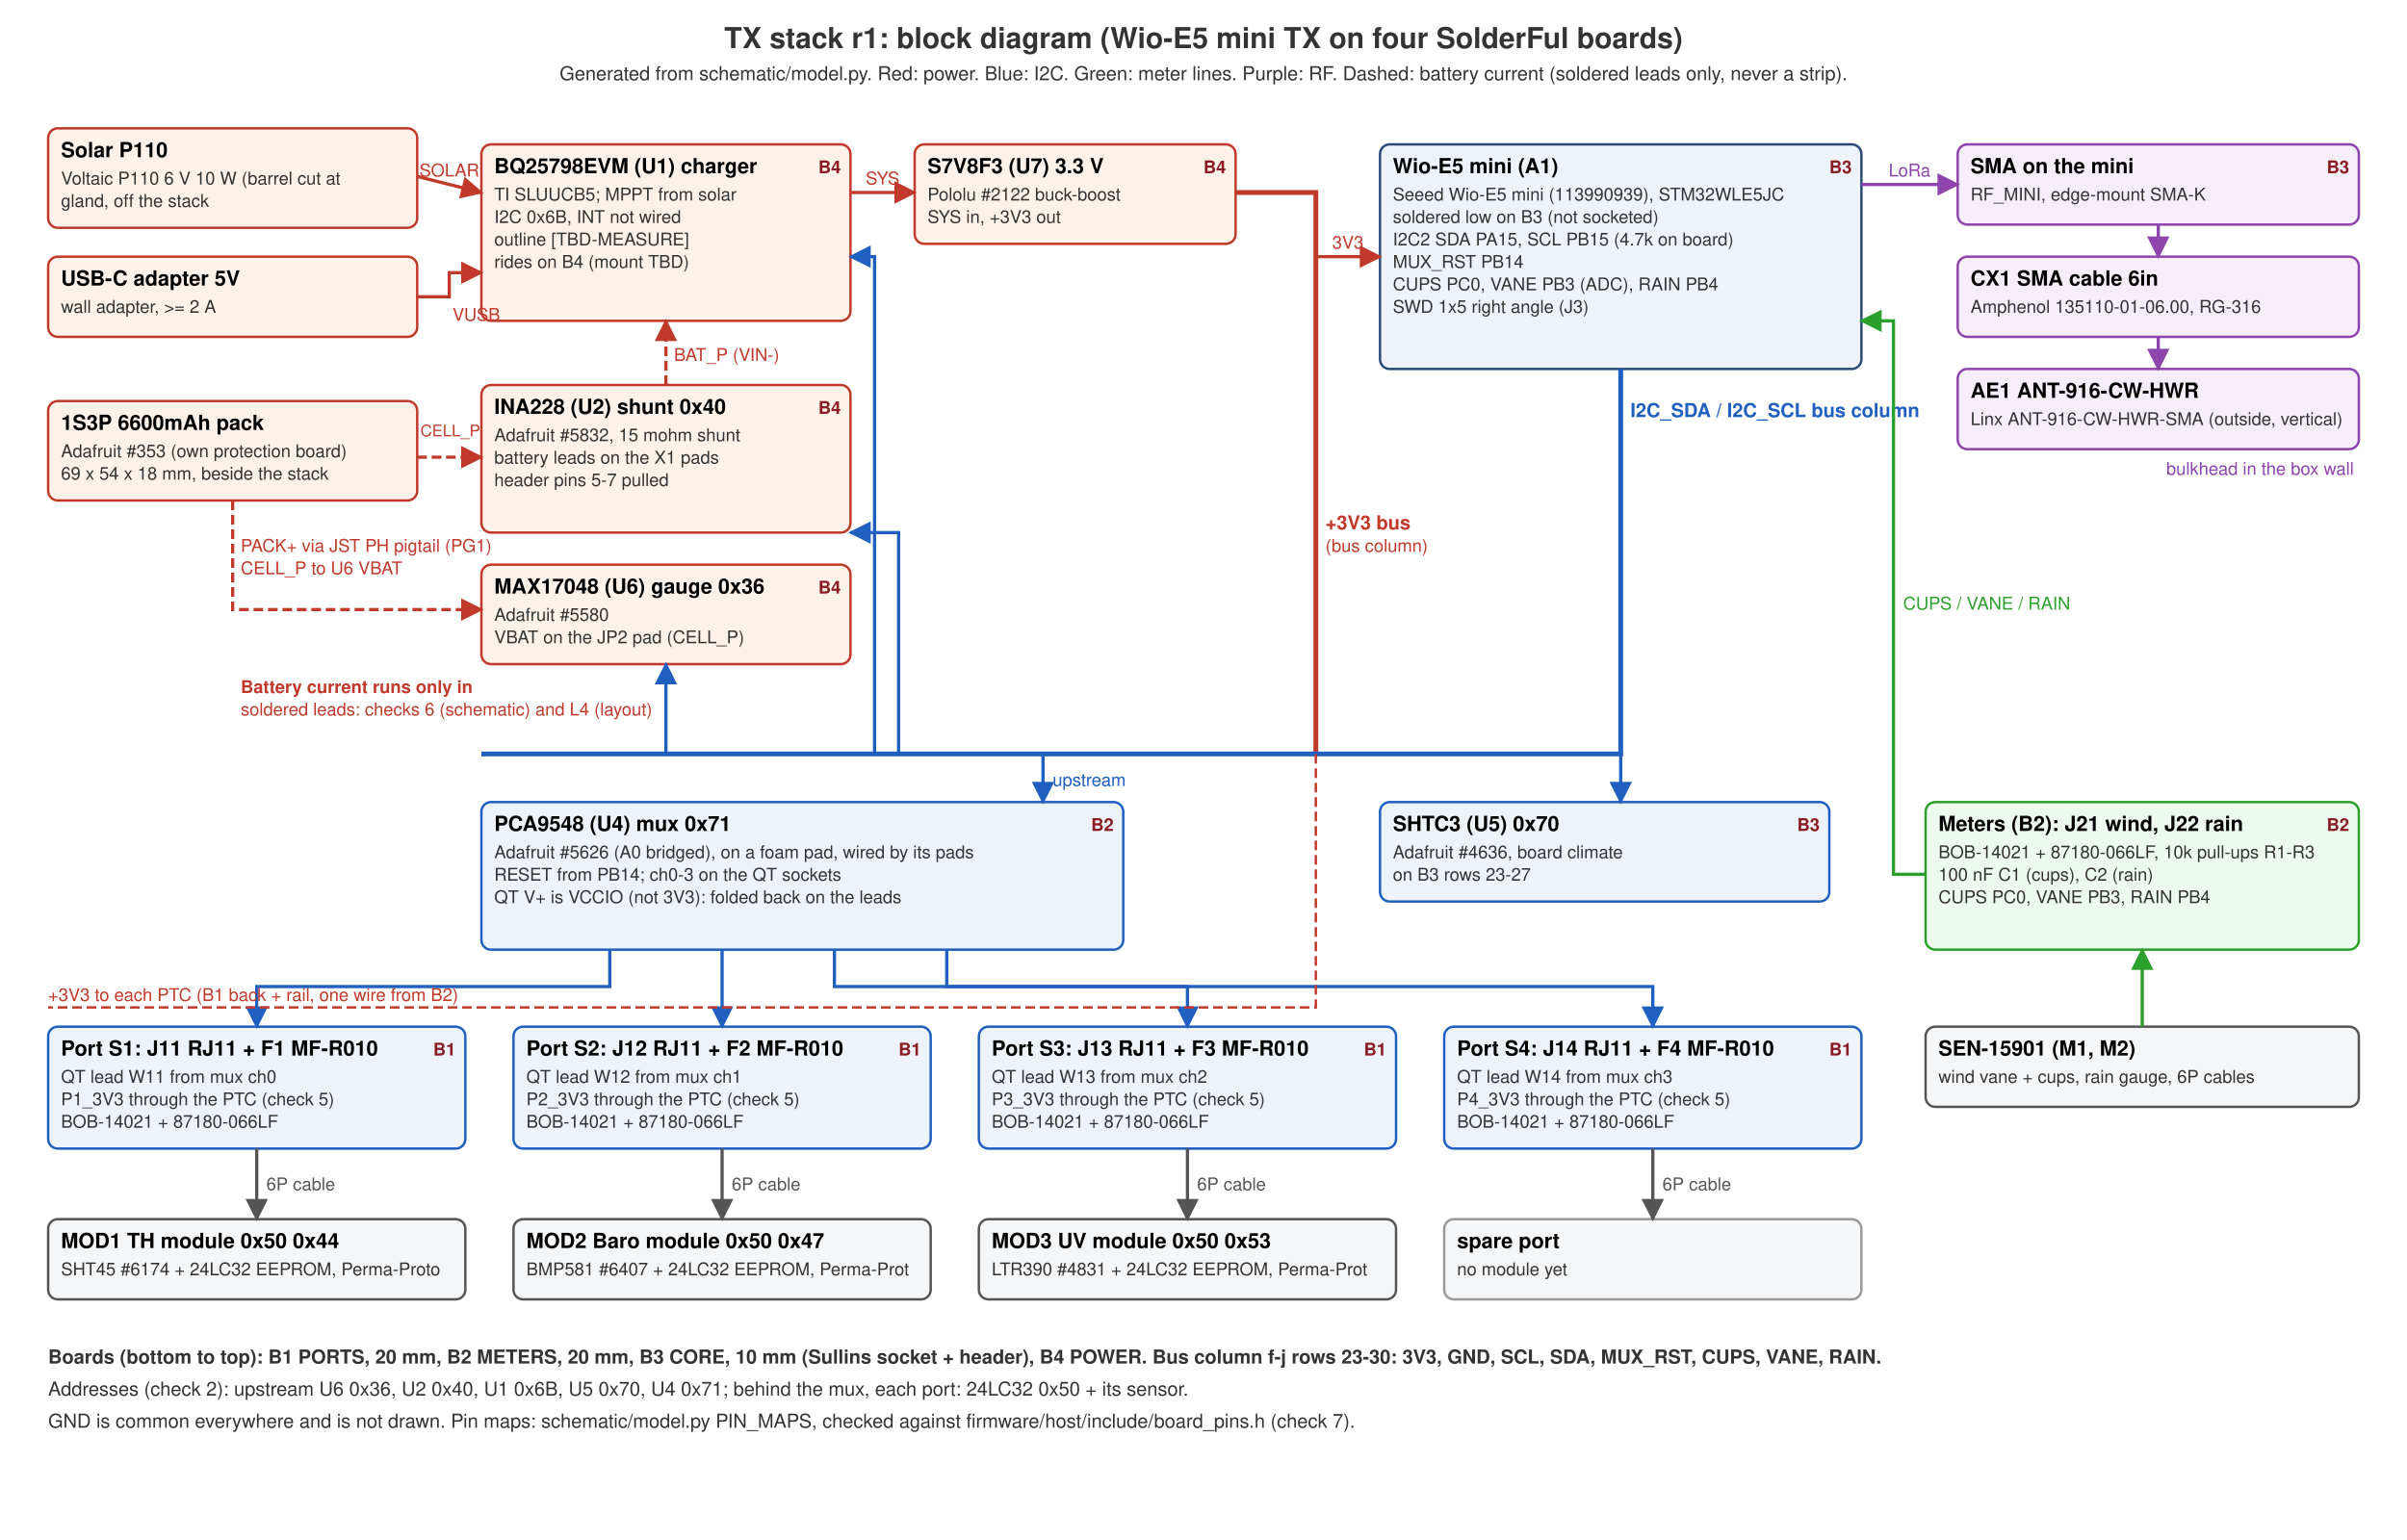
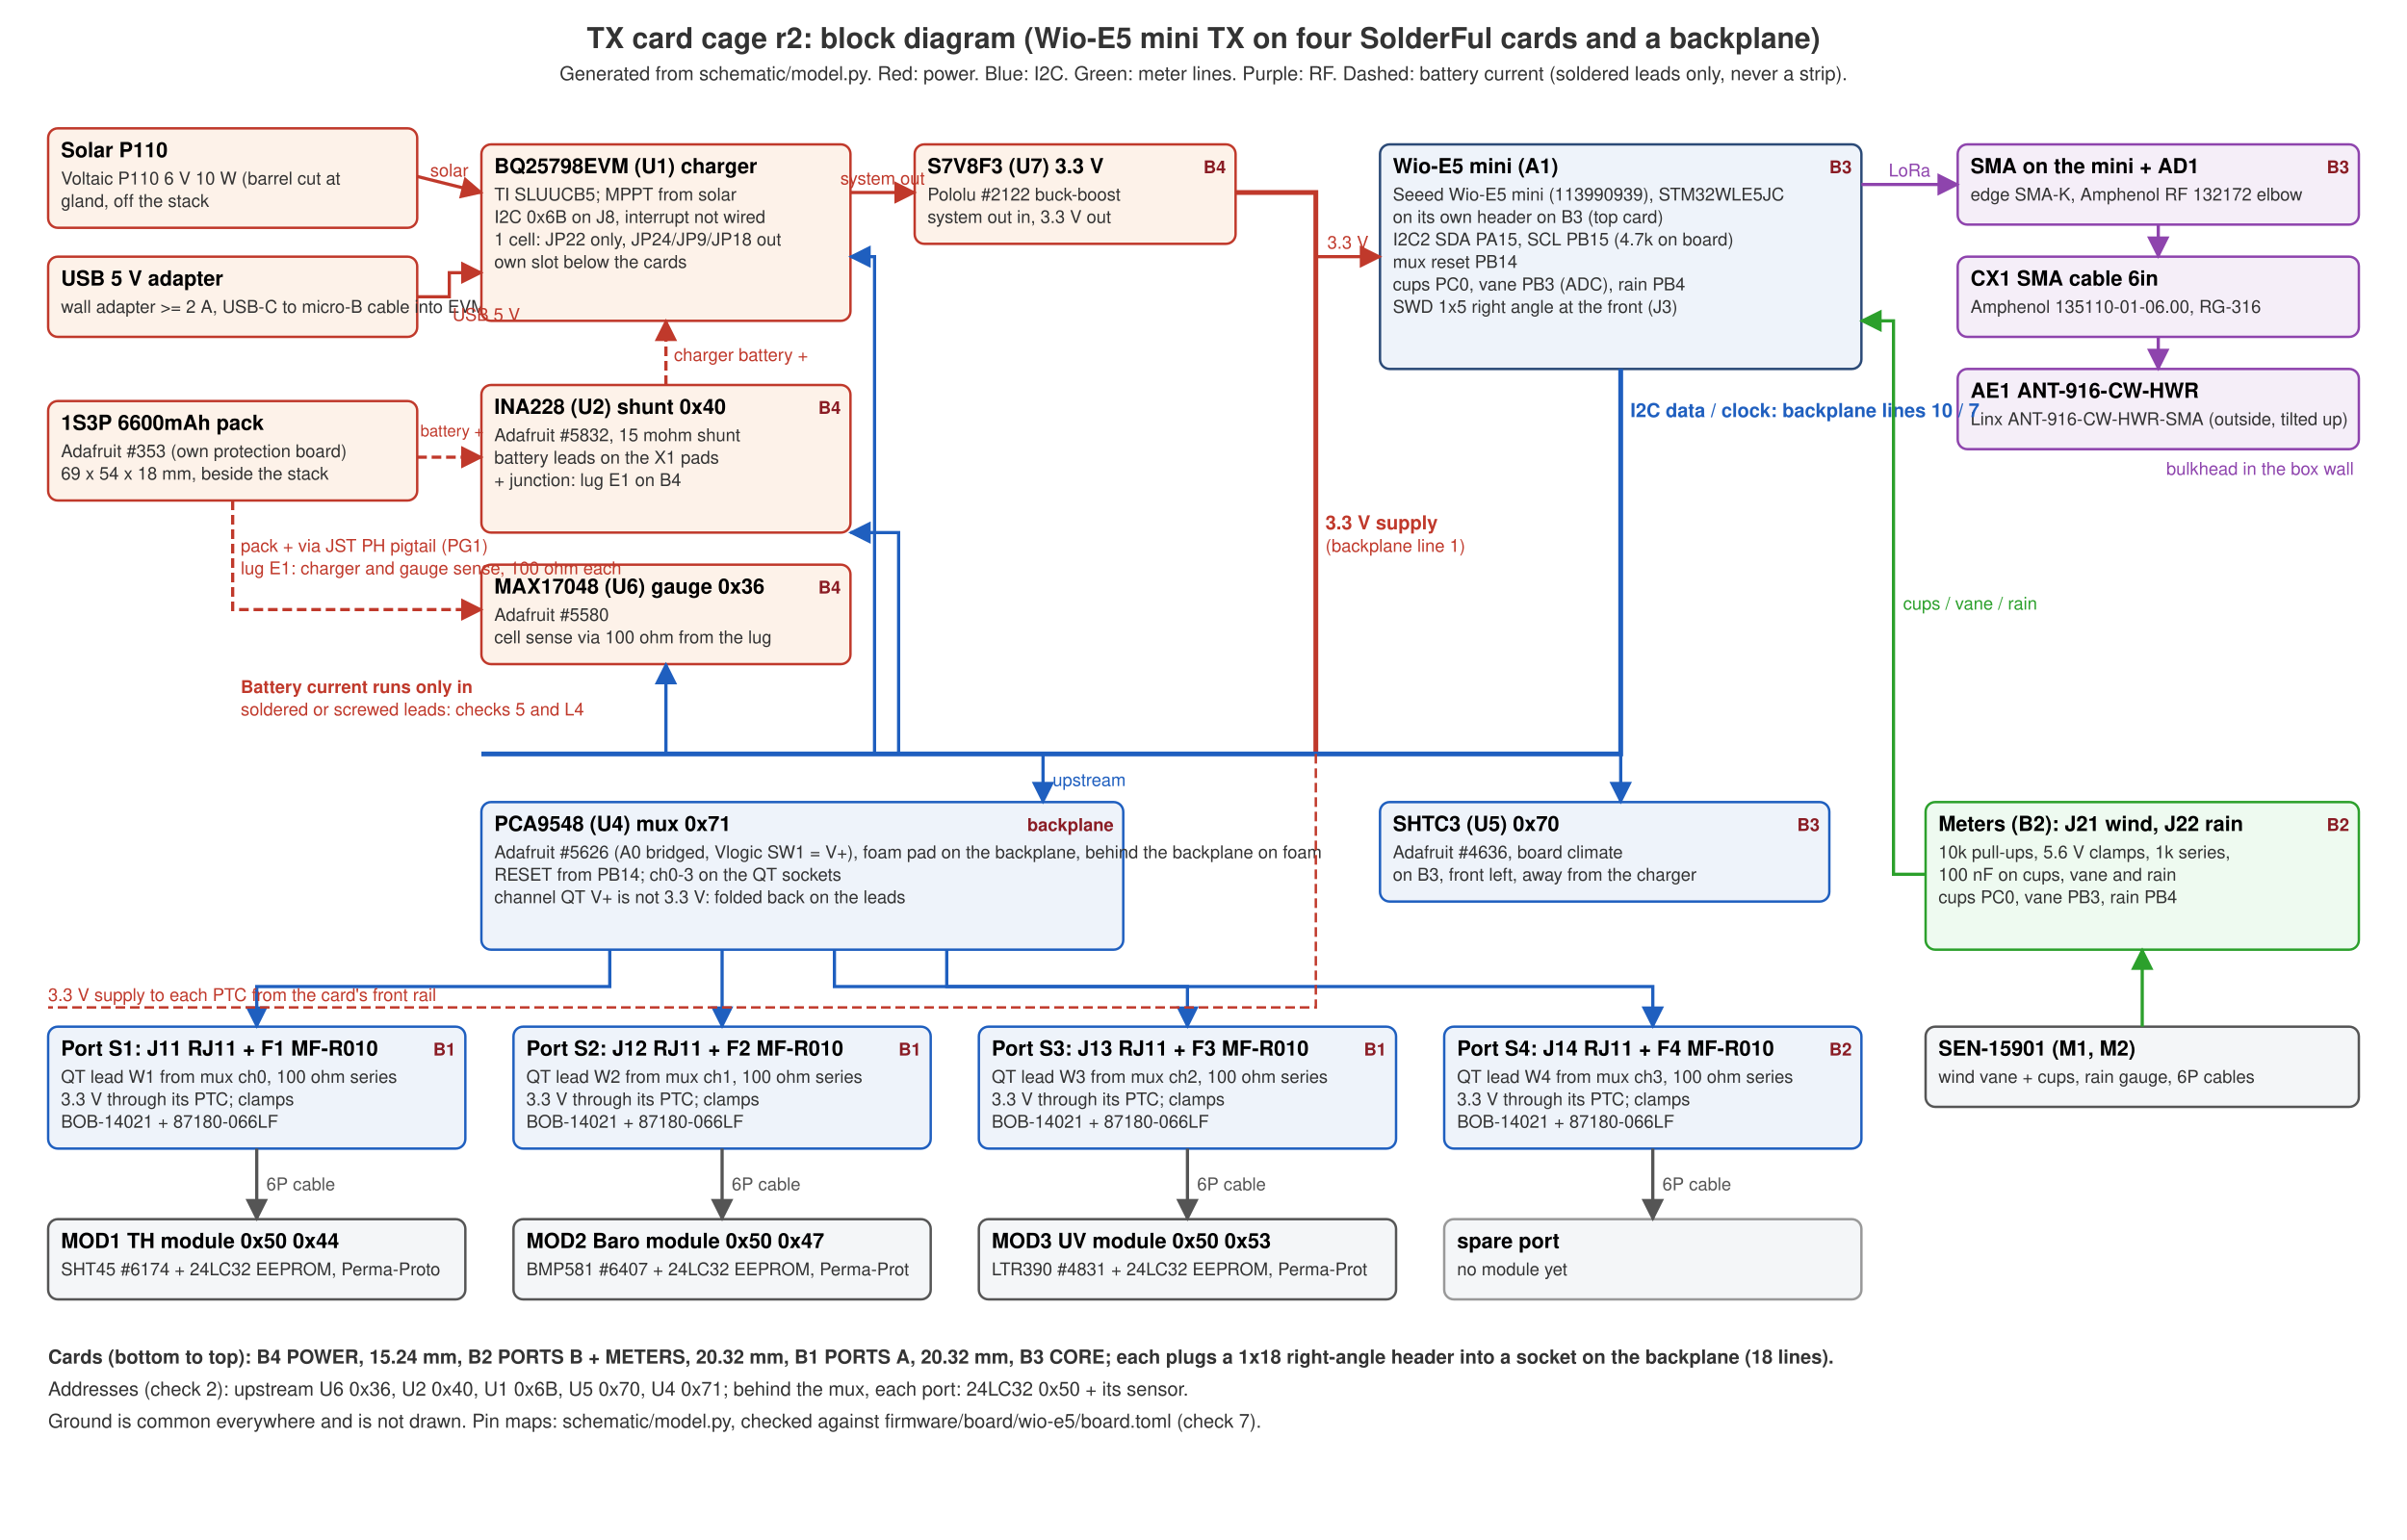
<svg xmlns="http://www.w3.org/2000/svg" width="1500" height="960" viewBox="0 0 1500 960" font-family="Helvetica, Arial, sans-serif">
  <defs>
    <marker id="a" viewBox="0 0 10 10" refX="9" refY="5" markerWidth="7" markerHeight="7" orient="auto">
      <path d="M0,0 L10,5 L0,10 z" fill="context-stroke" />
    </marker>
  </defs>
  <rect width="100%" height="100%" fill="#ffffff" />
-   <text x="750.0" y="30" font-size="18" fill="#333" text-anchor="middle" font-weight="bold">TX stack r1: block diagram (Wio-E5 mini TX on four SolderFul boards)</text>
+   <text x="750.0" y="30" font-size="18" fill="#333" text-anchor="middle" font-weight="bold">TX card cage r2: block diagram (Wio-E5 mini TX on four SolderFul cards and a backplane)</text>
  <text x="750.0" y="50" font-size="12" fill="#333" text-anchor="middle" font-weight="normal">Generated from schematic/model.py. Red: power. Blue: I2C. Green: meter lines. Purple: RF. Dashed: battery current (soldered leads only, never a strip).</text>
  <rect x="30" y="80" width="230" height="62" rx="6" fill="#fdf2e9" stroke="#C0392B" stroke-width="1.5" />
  <text x="38" y="98" font-size="13" font-weight="bold">Solar P110</text>
  <text x="38" y="115" font-size="11" fill="#333">Voltaic P110 6 V 10 W (barrel cut at</text>
  <text x="38" y="129" font-size="11" fill="#333">gland, off the stack</text>
  <rect x="30" y="160" width="230" height="50" rx="6" fill="#fdf2e9" stroke="#C0392B" stroke-width="1.5" />
-   <text x="38" y="178" font-size="13" font-weight="bold">USB-C adapter 5V</text>
-   <text x="38" y="195" font-size="11" fill="#333">wall adapter, &gt;= 2 A</text>
+   <text x="38" y="178" font-size="13" font-weight="bold">USB 5 V adapter</text>
+   <text x="38" y="195" font-size="11" fill="#333">wall adapter &gt;= 2 A, USB-C to micro-B cable into EVM J6</text>
  <rect x="30" y="250" width="230" height="62" rx="6" fill="#fdf2e9" stroke="#C0392B" stroke-width="1.5" />
  <text x="38" y="268" font-size="13" font-weight="bold">1S3P 6600mAh pack</text>
  <text x="38" y="285" font-size="11" fill="#333">Adafruit #353 (own protection board)</text>
  <text x="38" y="299" font-size="11" fill="#333">69 x 54 x 18 mm, beside the stack</text>
  <rect x="300" y="90" width="230" height="110" rx="6" fill="#fdf2e9" stroke="#C0392B" stroke-width="1.5" />
  <text x="308" y="108" font-size="13" font-weight="bold">BQ25798EVM (U1) charger</text>
-   <text x="524" y="108" font-size="11" text-anchor="end" fill="#8a1c24" font-weight="bold">B4</text>
  <text x="308" y="125" font-size="11" fill="#333">TI SLUUCB5; MPPT from solar</text>
-   <text x="308" y="139" font-size="11" fill="#333">I2C 0x6B, INT not wired</text>
-   <text x="308" y="153" font-size="11" fill="#333">outline [TBD-MEASURE]</text>
-   <text x="308" y="167" font-size="11" fill="#333">rides on B4 (mount TBD)</text>
+   <text x="308" y="139" font-size="11" fill="#333">I2C 0x6B on J8, interrupt not wired</text>
+   <text x="308" y="153" font-size="11" fill="#333">1 cell: JP22 only, JP24/JP9/JP18 out</text>
+   <text x="308" y="167" font-size="11" fill="#333">own slot below the cards</text>
  <rect x="300" y="240" width="230" height="92" rx="6" fill="#fdf2e9" stroke="#C0392B" stroke-width="1.5" />
  <text x="308" y="258" font-size="13" font-weight="bold">INA228 (U2) shunt 0x40</text>
  <text x="524" y="258" font-size="11" text-anchor="end" fill="#8a1c24" font-weight="bold">B4</text>
  <text x="308" y="275" font-size="11" fill="#333">Adafruit #5832, 15 mohm shunt</text>
  <text x="308" y="289" font-size="11" fill="#333">battery leads on the X1 pads</text>
-   <text x="308" y="303" font-size="11" fill="#333">header pins 5-7 pulled</text>
+   <text x="308" y="303" font-size="11" fill="#333">+ junction: lug E1 on B4</text>
  <rect x="300" y="352" width="230" height="62" rx="6" fill="#fdf2e9" stroke="#C0392B" stroke-width="1.5" />
  <text x="308" y="370" font-size="13" font-weight="bold">MAX17048 (U6) gauge 0x36</text>
  <text x="524" y="370" font-size="11" text-anchor="end" fill="#8a1c24" font-weight="bold">B4</text>
  <text x="308" y="387" font-size="11" fill="#333">Adafruit #5580</text>
-   <text x="308" y="401" font-size="11" fill="#333">VBAT on the JP2 pad (CELL_P)</text>
+   <text x="308" y="401" font-size="11" fill="#333">cell sense via 100 ohm from the lug</text>
  <rect x="570" y="90" width="200" height="62" rx="6" fill="#fdf2e9" stroke="#C0392B" stroke-width="1.5" />
  <text x="578" y="108" font-size="13" font-weight="bold">S7V8F3 (U7) 3.3 V</text>
  <text x="764" y="108" font-size="11" text-anchor="end" fill="#8a1c24" font-weight="bold">B4</text>
  <text x="578" y="125" font-size="11" fill="#333">Pololu #2122 buck-boost</text>
-   <text x="578" y="139" font-size="11" fill="#333">SYS in, +3V3 out</text>
+   <text x="578" y="139" font-size="11" fill="#333">system out in, 3.3 V out</text>
  <path d="M260,110 L300,120" fill="none" stroke="#C0392B" stroke-width="2" marker-end="url(#a)" />
-   <text x="280.0" y="110.0" font-size="11" text-anchor="middle" fill="#C0392B">SOLAR</text>
+   <text x="280.0" y="110.0" font-size="11" text-anchor="middle" fill="#C0392B">solar</text>
  <path d="M260,185 L280,185 L280,170 L300,170" fill="none" stroke="#C0392B" stroke-width="2" marker-end="url(#a)" />
-   <text x="282" y="200" font-size="11" text-anchor="start" fill="#C0392B">VUSB</text>
+   <text x="282" y="200" font-size="11" text-anchor="start" fill="#C0392B">USB 5 V</text>
  <path d="M145,312 L145,380 L300,380" fill="none" stroke="#C0392B" stroke-width="2" stroke-dasharray="6 3" marker-end="url(#a)" />
-   <text x="150" y="344" font-size="11" fill="#C0392B" text-anchor="start" font-weight="normal">PACK+ via JST PH pigtail (PG1)</text>
-   <text x="150" y="358" font-size="11" fill="#C0392B" text-anchor="start" font-weight="normal">CELL_P to U6 VBAT</text>
+   <text x="150" y="344" font-size="11" fill="#C0392B" text-anchor="start" font-weight="normal">pack + via JST PH pigtail (PG1)</text>
+   <text x="150" y="358" font-size="11" fill="#C0392B" text-anchor="start" font-weight="normal">lug E1: charger and gauge sense, 100 ohm each</text>
  <path d="M260,285 L300,285" fill="none" stroke="#C0392B" stroke-width="2" stroke-dasharray="6 3" marker-end="url(#a)" />
-   <text x="262" y="272" font-size="10" fill="#C0392B" text-anchor="start" font-weight="normal">CELL_P</text>
+   <text x="262" y="272" font-size="10" fill="#C0392B" text-anchor="start" font-weight="normal">battery +</text>
  <path d="M415,240 L415,200" fill="none" stroke="#C0392B" stroke-width="2" stroke-dasharray="6 3" marker-end="url(#a)" />
-   <text x="420" y="225" font-size="11" text-anchor="start" fill="#C0392B">BAT_P (VIN-)</text>
+   <text x="420" y="225" font-size="11" text-anchor="start" fill="#C0392B">charger battery +</text>
  <path d="M530,120 L570,120" fill="none" stroke="#C0392B" stroke-width="2" marker-end="url(#a)" />
-   <text x="550.0" y="115.0" font-size="11" text-anchor="middle" fill="#C0392B">SYS</text>
+   <text x="550.0" y="115.0" font-size="11" text-anchor="middle" fill="#C0392B">system out</text>
  <text x="150" y="432" font-size="11" fill="#C0392B" text-anchor="start" font-weight="bold">Battery current runs only in</text>
-   <text x="150" y="446" font-size="11" fill="#C0392B" text-anchor="start" font-weight="normal">soldered leads: checks 6 (schematic) and L4 (layout)</text>
+   <text x="150" y="446" font-size="11" fill="#C0392B" text-anchor="start" font-weight="normal">soldered or screwed leads: checks 5 and L4</text>
  <path d="M770,120 L820,120 L820,470" fill="none" stroke="#C0392B" stroke-width="3" />
-   <text x="826" y="330" font-size="12" fill="#C0392B" text-anchor="start" font-weight="bold">+3V3 bus</text>
-   <text x="826" y="344" font-size="11" fill="#C0392B" text-anchor="start" font-weight="normal">(bus column)</text>
+   <text x="826" y="330" font-size="12" fill="#C0392B" text-anchor="start" font-weight="bold">3.3 V supply</text>
+   <text x="826" y="344" font-size="11" fill="#C0392B" text-anchor="start" font-weight="normal">(backplane line 1)</text>
  <rect x="860" y="90" width="300" height="140" rx="6" fill="#eef3fa" stroke="#2b4a77" stroke-width="1.5" />
  <text x="868" y="108" font-size="13" font-weight="bold">Wio-E5 mini (A1)</text>
  <text x="1154" y="108" font-size="11" text-anchor="end" fill="#8a1c24" font-weight="bold">B3</text>
  <text x="868" y="125" font-size="11" fill="#333">Seeed Wio-E5 mini (113990939), STM32WLE5JC</text>
-   <text x="868" y="139" font-size="11" fill="#333">soldered low on B3 (not socketed)</text>
+   <text x="868" y="139" font-size="11" fill="#333">on its own header on B3 (top card)</text>
  <text x="868" y="153" font-size="11" fill="#333">I2C2 SDA PA15, SCL PB15 (4.7k on board)</text>
-   <text x="868" y="167" font-size="11" fill="#333">MUX_RST PB14</text>
-   <text x="868" y="181" font-size="11" fill="#333">CUPS PC0, VANE PB3 (ADC), RAIN PB4</text>
-   <text x="868" y="195" font-size="11" fill="#333">SWD 1x5 right angle (J3)</text>
+   <text x="868" y="167" font-size="11" fill="#333">mux reset PB14</text>
+   <text x="868" y="181" font-size="11" fill="#333">cups PC0, vane PB3 (ADC), rain PB4</text>
+   <text x="868" y="195" font-size="11" fill="#333">SWD 1x5 right angle at the front (J3)</text>
  <path d="M820,160 L860,160" fill="none" stroke="#C0392B" stroke-width="2" marker-end="url(#a)" />
-   <text x="840.0" y="155.0" font-size="11" text-anchor="middle" fill="#C0392B">3V3</text>
+   <text x="840.0" y="155.0" font-size="11" text-anchor="middle" fill="#C0392B">3.3 V</text>
  <rect x="1220" y="90" width="250" height="50" rx="6" fill="#f5eef8" stroke="#8E44AD" stroke-width="1.5" />
-   <text x="1228" y="108" font-size="13" font-weight="bold">SMA on the mini</text>
+   <text x="1228" y="108" font-size="13" font-weight="bold">SMA on the mini + AD1</text>
  <text x="1464" y="108" font-size="11" text-anchor="end" fill="#8a1c24" font-weight="bold">B3</text>
-   <text x="1228" y="125" font-size="11" fill="#333">RF_MINI, edge-mount SMA-K</text>
+   <text x="1228" y="125" font-size="11" fill="#333">edge SMA-K, Amphenol RF 132172 elbow</text>
  <rect x="1220" y="160" width="250" height="50" rx="6" fill="#f5eef8" stroke="#8E44AD" stroke-width="1.5" />
  <text x="1228" y="178" font-size="13" font-weight="bold">CX1 SMA cable 6in</text>
  <text x="1228" y="195" font-size="11" fill="#333">Amphenol 135110-01-06.00, RG-316</text>
  <rect x="1220" y="230" width="250" height="50" rx="6" fill="#f5eef8" stroke="#8E44AD" stroke-width="1.5" />
  <text x="1228" y="248" font-size="13" font-weight="bold">AE1 ANT-916-CW-HWR</text>
-   <text x="1228" y="265" font-size="11" fill="#333">Linx ANT-916-CW-HWR-SMA (outside, vertical)</text>
+   <text x="1228" y="265" font-size="11" fill="#333">Linx ANT-916-CW-HWR-SMA (outside, tilted up)</text>
  <path d="M1160,115 L1220,115" fill="none" stroke="#8E44AD" stroke-width="2" marker-end="url(#a)" />
  <text x="1190.0" y="110.0" font-size="11" text-anchor="middle" fill="#8E44AD">LoRa</text>
  <path d="M1345,140 L1345,160" fill="none" stroke="#8E44AD" stroke-width="2" marker-end="url(#a)" />
  <path d="M1345,210 L1345,230" fill="none" stroke="#8E44AD" stroke-width="2" marker-end="url(#a)" />
  <text x="1350" y="296" font-size="11" fill="#8E44AD" text-anchor="start" font-weight="normal">bulkhead in the box wall</text>
  <path d="M1010,230 L1010,470 L300,470" fill="none" stroke="#1F5FBF" stroke-width="3" />
-   <text x="1016" y="260" font-size="12" fill="#1F5FBF" text-anchor="start" font-weight="bold">I2C_SDA / I2C_SCL bus column</text>
+   <text x="1016" y="260" font-size="12" fill="#1F5FBF" text-anchor="start" font-weight="bold">I2C data / clock: backplane lines 10 / 7</text>
  <path d="M415,470 L415,414" fill="none" stroke="#1F5FBF" stroke-width="2" marker-end="url(#a)" />
  <path d="M560,470 L560,332 L530,332" fill="none" stroke="#1F5FBF" stroke-width="2" marker-end="url(#a)" />
  <path d="M545,470 L545,160 L530,160" fill="none" stroke="#1F5FBF" stroke-width="2" marker-end="url(#a)" />
  <rect x="860" y="500" width="280" height="62" rx="6" fill="#eef3fa" stroke="#1F5FBF" stroke-width="1.5" />
  <text x="868" y="518" font-size="13" font-weight="bold">SHTC3 (U5) 0x70</text>
  <text x="1134" y="518" font-size="11" text-anchor="end" fill="#8a1c24" font-weight="bold">B3</text>
  <text x="868" y="535" font-size="11" fill="#333">Adafruit #4636, board climate</text>
-   <text x="868" y="549" font-size="11" fill="#333">on B3 rows 23-27</text>
+   <text x="868" y="549" font-size="11" fill="#333">on B3, front left, away from the charger</text>
  <path d="M1010,470 L1010,500" fill="none" stroke="#1F5FBF" stroke-width="2" marker-end="url(#a)" />
  <rect x="300" y="500" width="400" height="92" rx="6" fill="#eef3fa" stroke="#1F5FBF" stroke-width="1.5" />
  <text x="308" y="518" font-size="13" font-weight="bold">PCA9548 (U4) mux 0x71</text>
-   <text x="694" y="518" font-size="11" text-anchor="end" fill="#8a1c24" font-weight="bold">B2</text>
-   <text x="308" y="535" font-size="11" fill="#333">Adafruit #5626 (A0 bridged), on a foam pad, wired by its pads</text>
+   <text x="694" y="518" font-size="11" text-anchor="end" fill="#8a1c24" font-weight="bold">backplane</text>
+   <text x="308" y="535" font-size="11" fill="#333">Adafruit #5626 (A0 bridged, Vlogic SW1 = V+), foam pad on the backplane, behind the backplane on foam</text>
  <text x="308" y="549" font-size="11" fill="#333">RESET from PB14; ch0-3 on the QT sockets</text>
-   <text x="308" y="563" font-size="11" fill="#333">QT V+ is VCCIO (not 3V3): folded back on the leads</text>
+   <text x="308" y="563" font-size="11" fill="#333">channel QT V+ is not 3.3 V: folded back on the leads</text>
  <path d="M650,470 L650,500" fill="none" stroke="#1F5FBF" stroke-width="2" marker-end="url(#a)" />
  <text x="656" y="490" font-size="11" fill="#1F5FBF" text-anchor="start" font-weight="normal">upstream</text>
  <rect x="30" y="640" width="260" height="76" rx="6" fill="#eef3fa" stroke="#1F5FBF" stroke-width="1.5" />
  <text x="38" y="658" font-size="13" font-weight="bold">Port S1: J11 RJ11 + F1 MF-R010</text>
  <text x="284" y="658" font-size="11" text-anchor="end" fill="#8a1c24" font-weight="bold">B1</text>
-   <text x="38" y="675" font-size="11" fill="#333">QT lead W11 from mux ch0</text>
-   <text x="38" y="689" font-size="11" fill="#333">P1_3V3 through the PTC (check 5)</text>
+   <text x="38" y="675" font-size="11" fill="#333">QT lead W1 from mux ch0, 100 ohm series</text>
+   <text x="38" y="689" font-size="11" fill="#333">3.3 V through its PTC; clamps</text>
  <text x="38" y="703" font-size="11" fill="#333">BOB-14021 + 87180-066LF</text>
  <path d="M380,592 L380,615 L160,615 L160,640" fill="none" stroke="#1F5FBF" stroke-width="2" marker-end="url(#a)" />
  <rect x="30" y="760" width="260" height="50" rx="6" fill="#f4f6f8" stroke="#555" stroke-width="1.5" />
  <text x="38" y="778" font-size="13" font-weight="bold">MOD1 TH module 0x50 0x44</text>
  <text x="38" y="795" font-size="11" fill="#333">SHT45 #6174 + 24LC32 EEPROM, Perma-Proto</text>
  <path d="M160,716 L160,760" fill="none" stroke="#555" stroke-width="2" marker-end="url(#a)" />
  <text x="166" y="742" font-size="11" text-anchor="start" fill="#555">6P cable</text>
  <rect x="320" y="640" width="260" height="76" rx="6" fill="#eef3fa" stroke="#1F5FBF" stroke-width="1.5" />
  <text x="328" y="658" font-size="13" font-weight="bold">Port S2: J12 RJ11 + F2 MF-R010</text>
  <text x="574" y="658" font-size="11" text-anchor="end" fill="#8a1c24" font-weight="bold">B1</text>
-   <text x="328" y="675" font-size="11" fill="#333">QT lead W12 from mux ch1</text>
-   <text x="328" y="689" font-size="11" fill="#333">P2_3V3 through the PTC (check 5)</text>
+   <text x="328" y="675" font-size="11" fill="#333">QT lead W2 from mux ch1, 100 ohm series</text>
+   <text x="328" y="689" font-size="11" fill="#333">3.3 V through its PTC; clamps</text>
  <text x="328" y="703" font-size="11" fill="#333">BOB-14021 + 87180-066LF</text>
  <path d="M450,592 L450,615 L450,615 L450,640" fill="none" stroke="#1F5FBF" stroke-width="2" marker-end="url(#a)" />
  <rect x="320" y="760" width="260" height="50" rx="6" fill="#f4f6f8" stroke="#555" stroke-width="1.5" />
  <text x="328" y="778" font-size="13" font-weight="bold">MOD2 Baro module 0x50 0x47</text>
  <text x="328" y="795" font-size="11" fill="#333">BMP581 #6407 + 24LC32 EEPROM, Perma-Prot</text>
  <path d="M450,716 L450,760" fill="none" stroke="#555" stroke-width="2" marker-end="url(#a)" />
  <text x="456" y="742" font-size="11" text-anchor="start" fill="#555">6P cable</text>
  <rect x="610" y="640" width="260" height="76" rx="6" fill="#eef3fa" stroke="#1F5FBF" stroke-width="1.5" />
  <text x="618" y="658" font-size="13" font-weight="bold">Port S3: J13 RJ11 + F3 MF-R010</text>
  <text x="864" y="658" font-size="11" text-anchor="end" fill="#8a1c24" font-weight="bold">B1</text>
-   <text x="618" y="675" font-size="11" fill="#333">QT lead W13 from mux ch2</text>
-   <text x="618" y="689" font-size="11" fill="#333">P3_3V3 through the PTC (check 5)</text>
+   <text x="618" y="675" font-size="11" fill="#333">QT lead W3 from mux ch2, 100 ohm series</text>
+   <text x="618" y="689" font-size="11" fill="#333">3.3 V through its PTC; clamps</text>
  <text x="618" y="703" font-size="11" fill="#333">BOB-14021 + 87180-066LF</text>
  <path d="M520,592 L520,615 L740,615 L740,640" fill="none" stroke="#1F5FBF" stroke-width="2" marker-end="url(#a)" />
  <rect x="610" y="760" width="260" height="50" rx="6" fill="#f4f6f8" stroke="#555" stroke-width="1.5" />
  <text x="618" y="778" font-size="13" font-weight="bold">MOD3 UV module 0x50 0x53</text>
  <text x="618" y="795" font-size="11" fill="#333">LTR390 #4831 + 24LC32 EEPROM, Perma-Prot</text>
  <path d="M740,716 L740,760" fill="none" stroke="#555" stroke-width="2" marker-end="url(#a)" />
  <text x="746" y="742" font-size="11" text-anchor="start" fill="#555">6P cable</text>
  <rect x="900" y="640" width="260" height="76" rx="6" fill="#eef3fa" stroke="#1F5FBF" stroke-width="1.5" />
  <text x="908" y="658" font-size="13" font-weight="bold">Port S4: J14 RJ11 + F4 MF-R010</text>
-   <text x="1154" y="658" font-size="11" text-anchor="end" fill="#8a1c24" font-weight="bold">B1</text>
-   <text x="908" y="675" font-size="11" fill="#333">QT lead W14 from mux ch3</text>
-   <text x="908" y="689" font-size="11" fill="#333">P4_3V3 through the PTC (check 5)</text>
+   <text x="1154" y="658" font-size="11" text-anchor="end" fill="#8a1c24" font-weight="bold">B2</text>
+   <text x="908" y="675" font-size="11" fill="#333">QT lead W4 from mux ch3, 100 ohm series</text>
+   <text x="908" y="689" font-size="11" fill="#333">3.3 V through its PTC; clamps</text>
  <text x="908" y="703" font-size="11" fill="#333">BOB-14021 + 87180-066LF</text>
  <path d="M590,592 L590,615 L1030,615 L1030,640" fill="none" stroke="#1F5FBF" stroke-width="2" marker-end="url(#a)" />
  <rect x="900" y="760" width="260" height="50" rx="6" fill="#f4f6f8" stroke="#999" stroke-width="1.5" />
  <text x="908" y="778" font-size="13" font-weight="bold">spare port</text>
  <text x="908" y="795" font-size="11" fill="#333">no module yet</text>
  <path d="M1030,716 L1030,760" fill="none" stroke="#555" stroke-width="2" marker-end="url(#a)" />
  <text x="1036" y="742" font-size="11" text-anchor="start" fill="#555">6P cable</text>
  <path d="M820,470 L820,628 L30,628" fill="none" stroke="#C0392B" stroke-width="1.5" stroke-dasharray="6 3" />
-   <text x="30" y="624" font-size="11" fill="#C0392B" text-anchor="start" font-weight="normal">+3V3 to each PTC (B1 back + rail, one wire from B2)</text>
+   <text x="30" y="624" font-size="11" fill="#C0392B" text-anchor="start" font-weight="normal">3.3 V supply to each PTC from the card's front rail</text>
  <rect x="1200" y="500" width="270" height="92" rx="6" fill="#eefaf0" stroke="#2CA02C" stroke-width="1.5" />
  <text x="1208" y="518" font-size="13" font-weight="bold">Meters (B2): J21 wind, J22 rain</text>
  <text x="1464" y="518" font-size="11" text-anchor="end" fill="#8a1c24" font-weight="bold">B2</text>
-   <text x="1208" y="535" font-size="11" fill="#333">BOB-14021 + 87180-066LF, 10k pull-ups R1-R3</text>
-   <text x="1208" y="549" font-size="11" fill="#333">100 nF C1 (cups), C2 (rain)</text>
-   <text x="1208" y="563" font-size="11" fill="#333">CUPS PC0, VANE PB3, RAIN PB4</text>
+   <text x="1208" y="535" font-size="11" fill="#333">10k pull-ups, 5.6 V clamps, 1k series,</text>
+   <text x="1208" y="549" font-size="11" fill="#333">100 nF on cups, vane and rain</text>
+   <text x="1208" y="563" font-size="11" fill="#333">cups PC0, vane PB3, rain PB4</text>
  <rect x="1200" y="640" width="270" height="50" rx="6" fill="#f4f6f8" stroke="#555" stroke-width="1.5" />
  <text x="1208" y="658" font-size="13" font-weight="bold">SEN-15901 (M1, M2)</text>
  <text x="1208" y="675" font-size="11" fill="#333">wind vane + cups, rain gauge, 6P cables</text>
  <path d="M1335,640 L1335,592" fill="none" stroke="#2CA02C" stroke-width="2" marker-end="url(#a)" />
  <path d="M1200,545 L1180,545 L1180,200 L1160,200" fill="none" stroke="#2CA02C" stroke-width="2" marker-end="url(#a)" />
-   <text x="1186" y="380" font-size="11" text-anchor="start" fill="#2CA02C">CUPS / VANE / RAIN</text>
-   <text x="30" y="850" font-size="12" fill="#333" text-anchor="start" font-weight="bold">Boards (bottom to top): B1 PORTS, 20 mm, B2 METERS, 20 mm, B3 CORE, 10 mm (Sullins socket + header), B4 POWER. Bus column f-j rows 23-30: 3V3, GND, SCL, SDA, MUX_RST, CUPS, VANE, RAIN.</text>
+   <text x="1186" y="380" font-size="11" text-anchor="start" fill="#2CA02C">cups / vane / rain</text>
+   <text x="30" y="850" font-size="12" fill="#333" text-anchor="start" font-weight="bold">Cards (bottom to top): B4 POWER, 15.24 mm, B2 PORTS B + METERS, 20.32 mm, B1 PORTS A, 20.32 mm, B3 CORE; each plugs a 1x18 right-angle header into a socket on the backplane (18 lines).</text>
  <text x="30" y="870" font-size="12" fill="#333" text-anchor="start" font-weight="normal">Addresses (check 2): upstream U6 0x36, U2 0x40, U1 0x6B, U5 0x70, U4 0x71; behind the mux, each port: 24LC32 0x50 + its sensor.</text>
-   <text x="30" y="890" font-size="12" fill="#333" text-anchor="start" font-weight="normal">GND is common everywhere and is not drawn. Pin maps: schematic/model.py PIN_MAPS, checked against firmware/host/include/board_pins.h (check 7).</text>
+   <text x="30" y="890" font-size="12" fill="#333" text-anchor="start" font-weight="normal">Ground is common everywhere and is not drawn. Pin maps: schematic/model.py, checked against firmware/board/wio-e5/board.toml (check 7).</text>
</svg>
